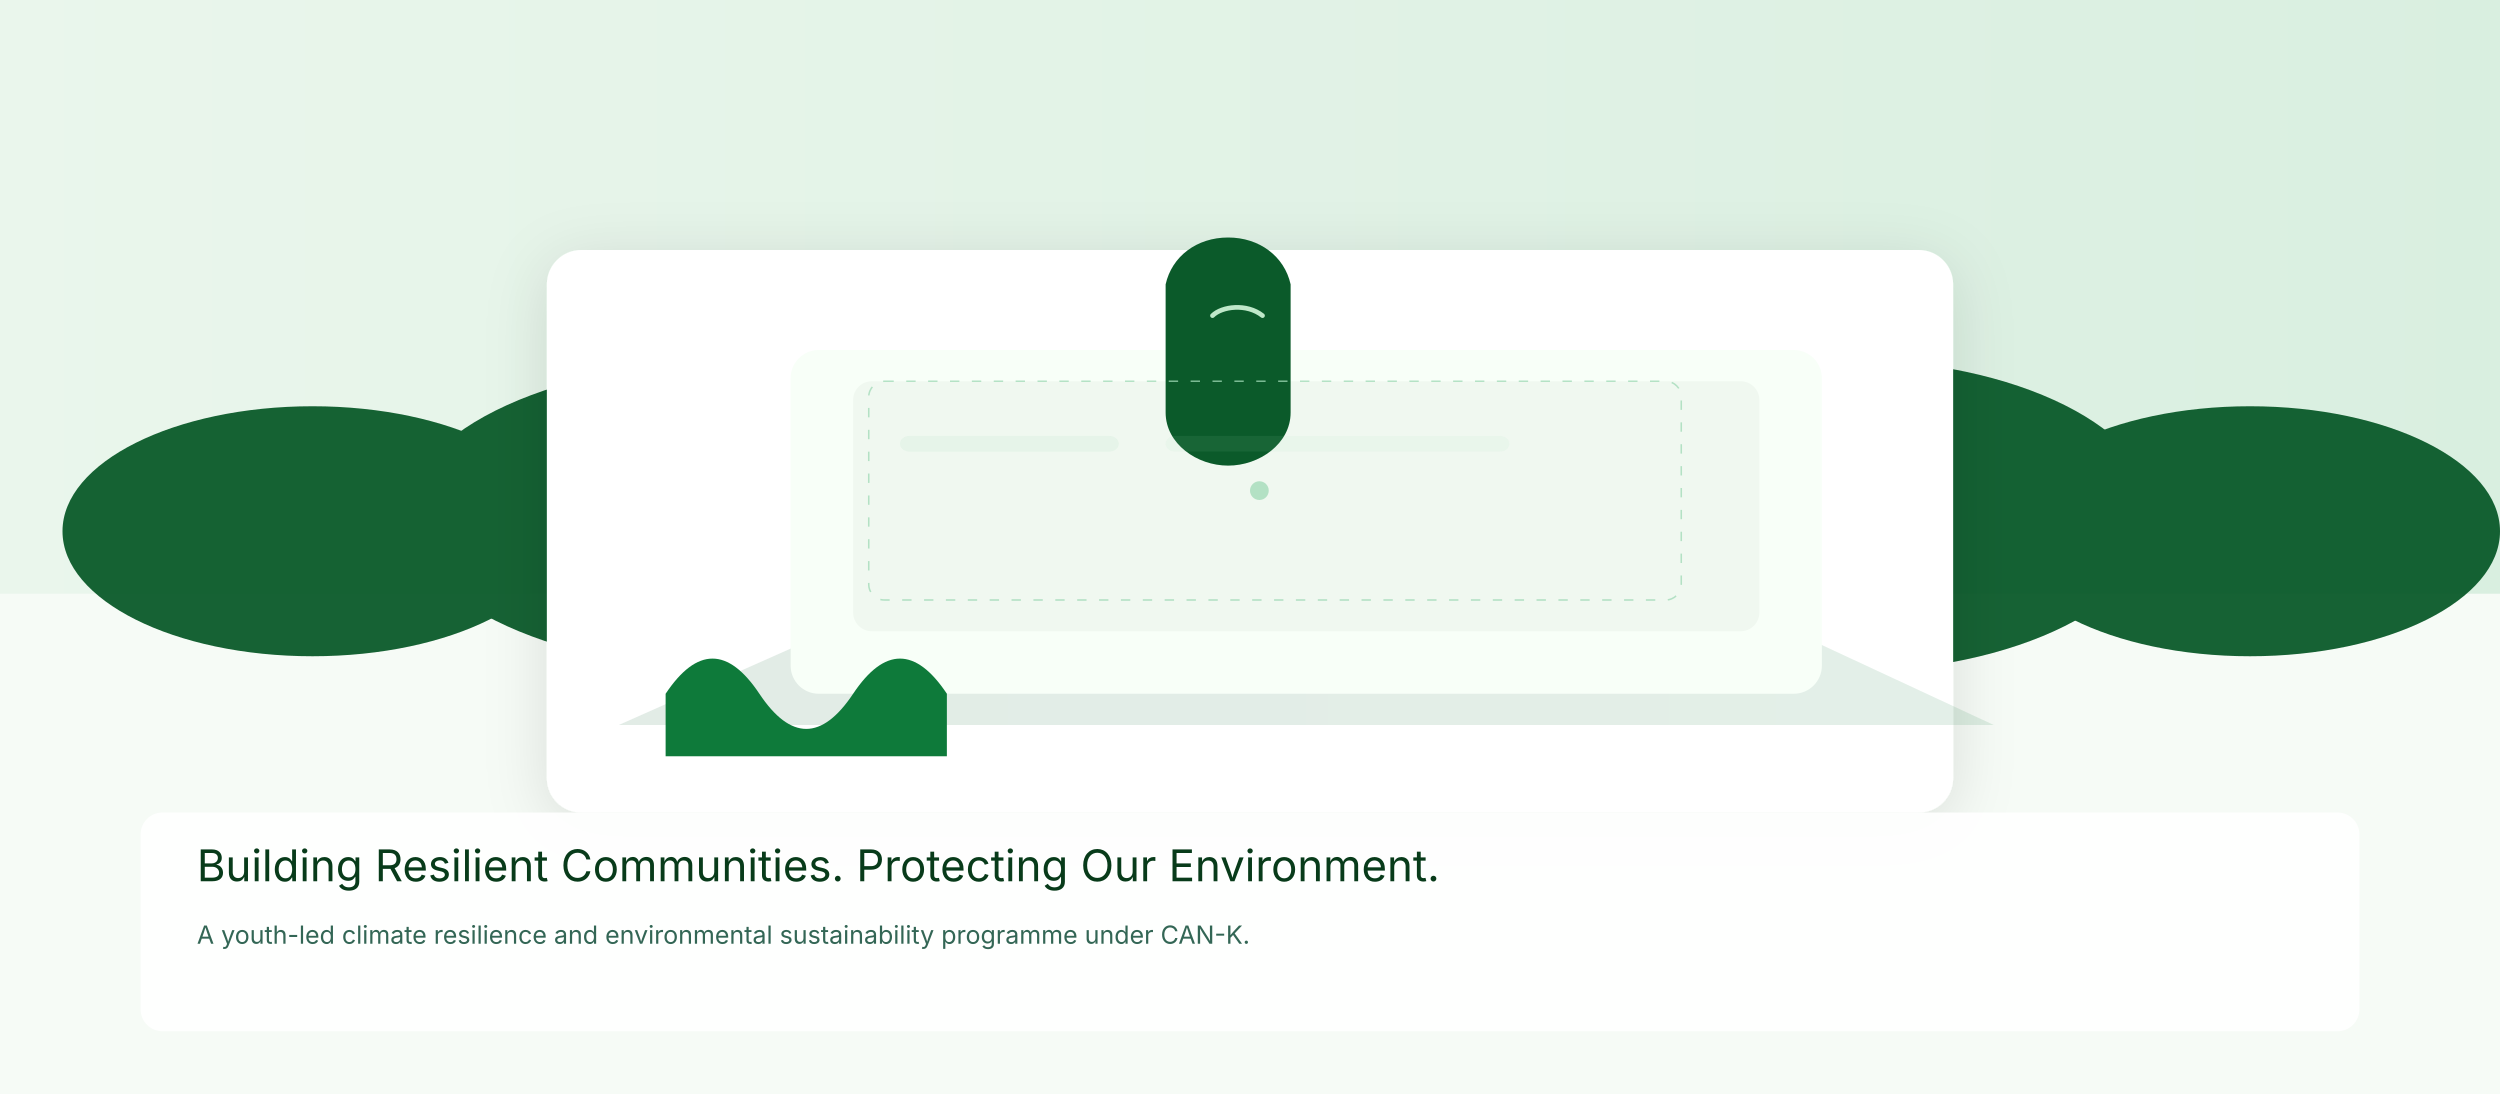
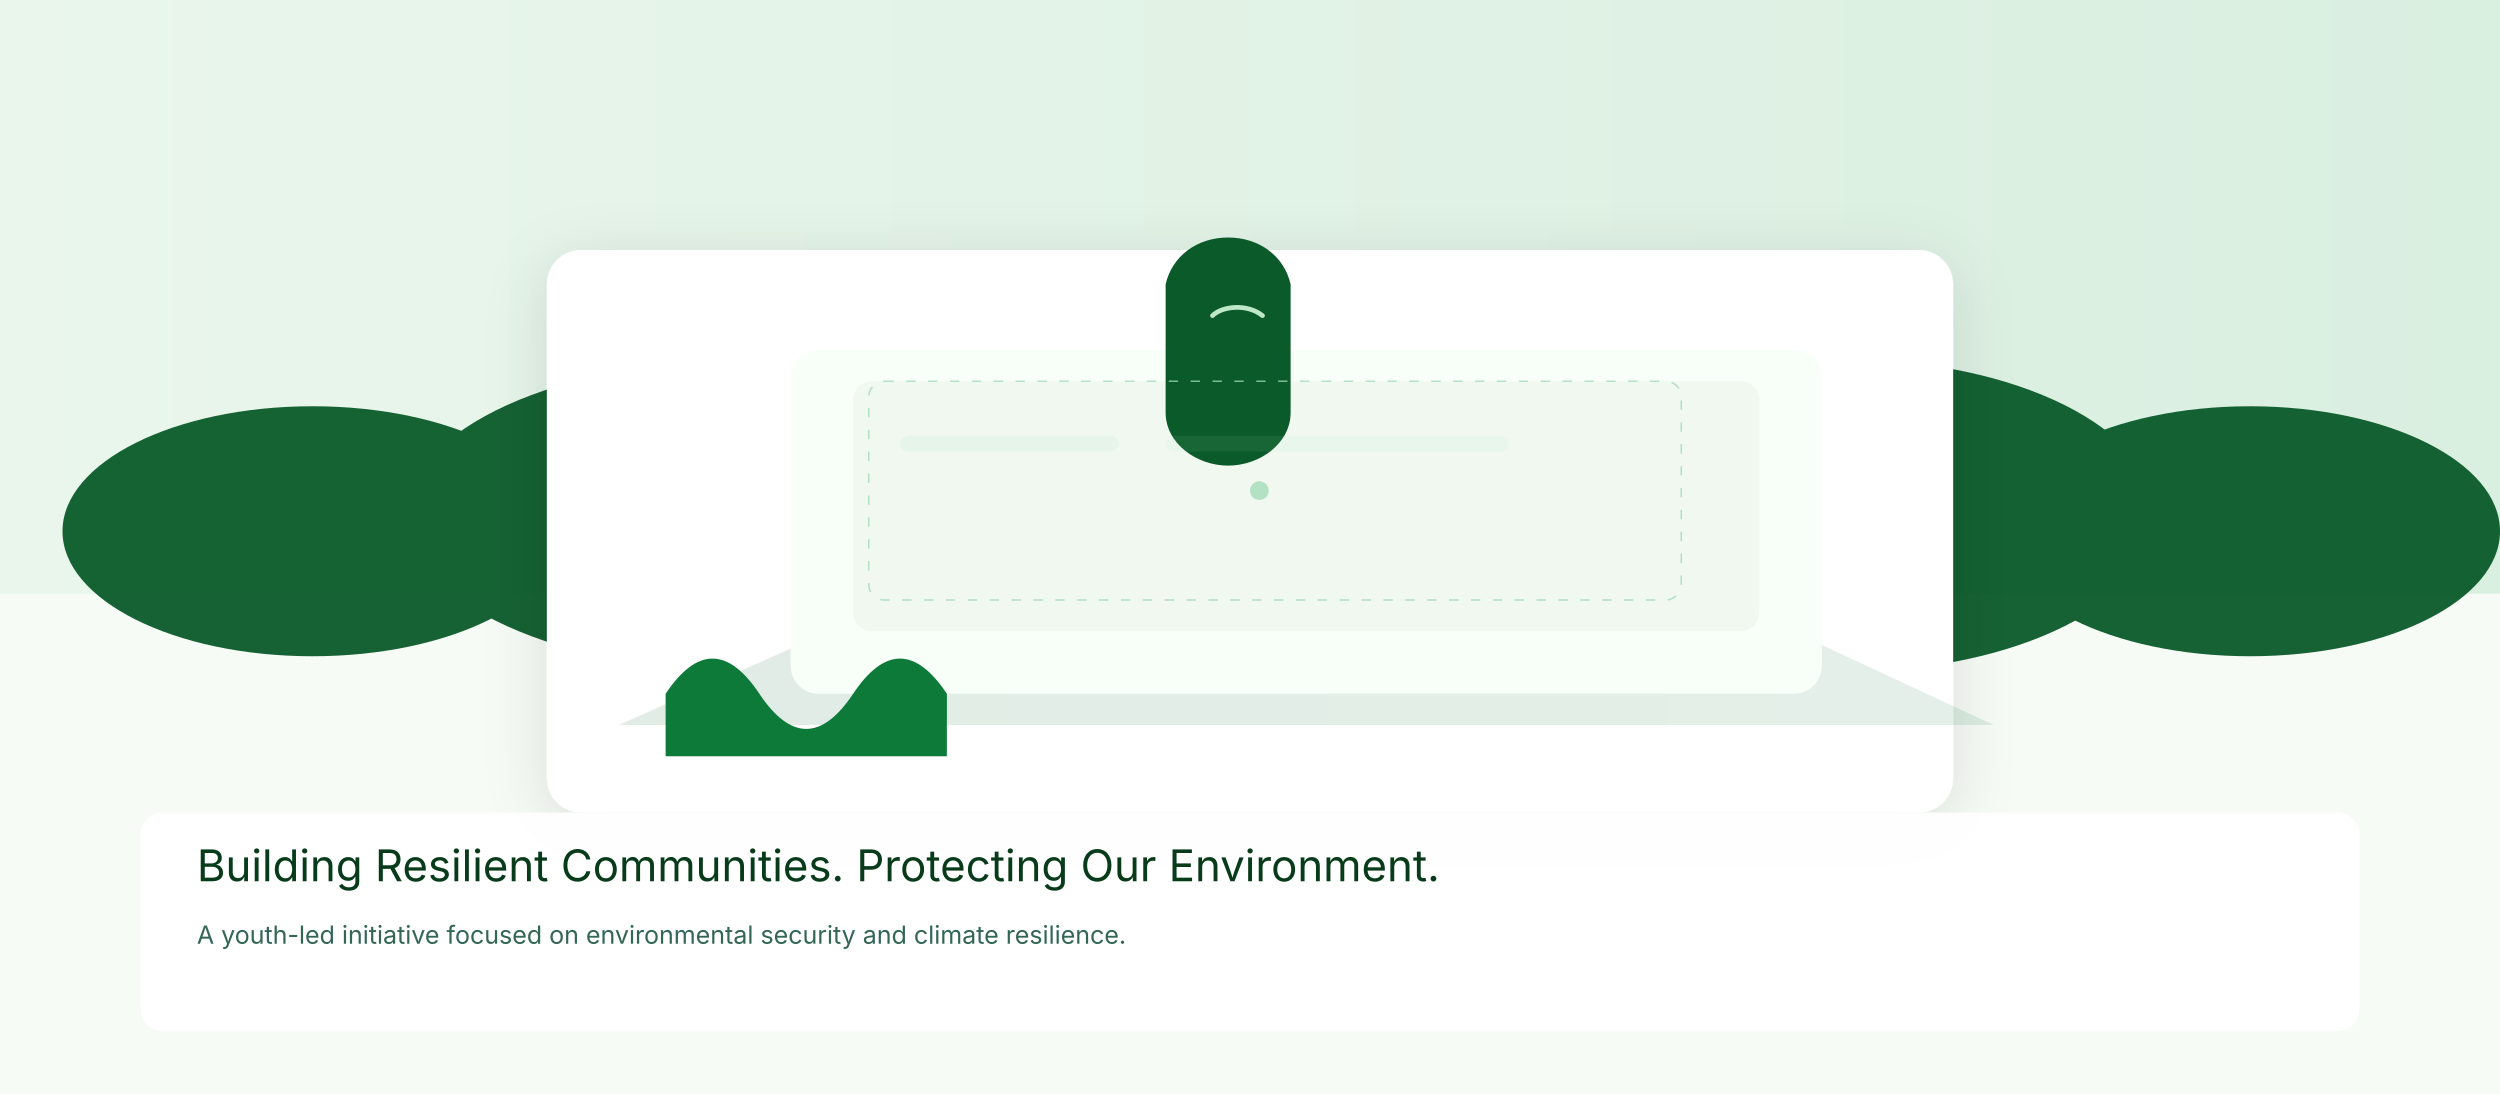
<svg xmlns="http://www.w3.org/2000/svg" width="1600" height="700" viewBox="0 0 1600 700">
  <defs>
    <linearGradient id="g" x1="0" x2="1">
      <stop offset="0" stop-color="#eaf6ec" />
      <stop offset="1" stop-color="#d9efe0" />
    </linearGradient>
    <linearGradient id="g2" x1="0" x2="1">
      <stop offset="0" stop-color="#0b5a2a" />
      <stop offset="1" stop-color="#0e7a3a" />
    </linearGradient>
    <filter id="sh" x="-20%" y="-20%" width="140%" height="140%">
      <feDropShadow dx="0" dy="8" stdDeviation="20" flood-color="#0b2a12" flood-opacity="0.12" />
    </filter>
  </defs>
  <rect width="100%" height="100%" fill="url(#g)" />
  <g transform="translate(0,220)">
    <rect x="0" y="160" width="1600" height="380" fill="#f6fbf6" />
    <g fill="#0b5a2a" opacity="0.95">
      <ellipse cx="200" cy="120" rx="160" ry="80" />
      <ellipse cx="480" cy="110" rx="220" ry="100" />
      <ellipse cx="820" cy="100" rx="260" ry="110" />
      <ellipse cx="1180" cy="110" rx="200" ry="100" />
      <ellipse cx="1440" cy="120" rx="160" ry="80" />
    </g>
  </g>
  <g transform="translate(350,160)">
    <rect x="0" y="0" width="900" height="360" rx="22" fill="#fff" filter="url(#sh)" />
    <g transform="translate(36,24)">
      <path d="M10 280 L460 80 L890 280" fill="url(#g2)" opacity="0.12" />
      <rect x="120" y="40" width="660" height="220" rx="18" fill="#f8fff8" />
      <rect x="160" y="60" width="580" height="160" rx="12" fill="#f0f8f0" />
      <g transform="translate(320, -40) scale(1.0)">
        <path d="M80 8 C60 8 44 20 40 38 L40 120 C40 140 60 154 80 154 C100 154 120 140 120 120 L120 38 C116 20 100 8 80 8 Z" fill="#0b5a2a" />
        <path d="M70 58 C76 52 92 50 102 58" stroke="#bfe8c9" stroke-width="3" fill="none" stroke-linecap="round" />
      </g>
      <g opacity="0.75">
        <rect x="170" y="60" width="520" height="140" rx="10" fill="none" stroke="#9fd9b6" stroke-width="1" stroke-dasharray="6 8" />
        <circle cx="420" cy="130" r="6" fill="#9fd9b6" />
        <rect x="190" y="95" width="140" height="10" rx="6" fill="#9fd9b6" opacity="0.18" />
        <rect x="360" y="95" width="220" height="10" rx="6" fill="#9fd9b6" opacity="0.12" />
      </g>
      <g transform="translate(40,220)" fill="#0e7a3a">
        <path d="M0 40 C20 10 40 10 60 40 C80 70 100 70 120 40 C140 10 160 10 180 40 L180 80 L0 80 Z" />
      </g>
    </g>
  </g>
  <g transform="translate(90,520)">
    <rect x="0" y="0" width="1420" height="140" rx="14" fill="#ffffff" opacity="0.92" />
    <text x="36" y="44" font-family="Inter, Arial" font-size="28" fill="#083b1a">Building Resilient Communities. Protecting Our Environment.</text>
-     <text x="36" y="84" font-family="Inter, Arial" font-size="16" fill="#365">A youth-led climate resilience and environmental sustainability programme under CAN-K.</text>
+     <text x="36" y="84" font-family="Inter, Arial" font-size="16" fill="#365">A youth-led initiative focused on environmental security and climate resilience.</text>
  </g>
</svg>
